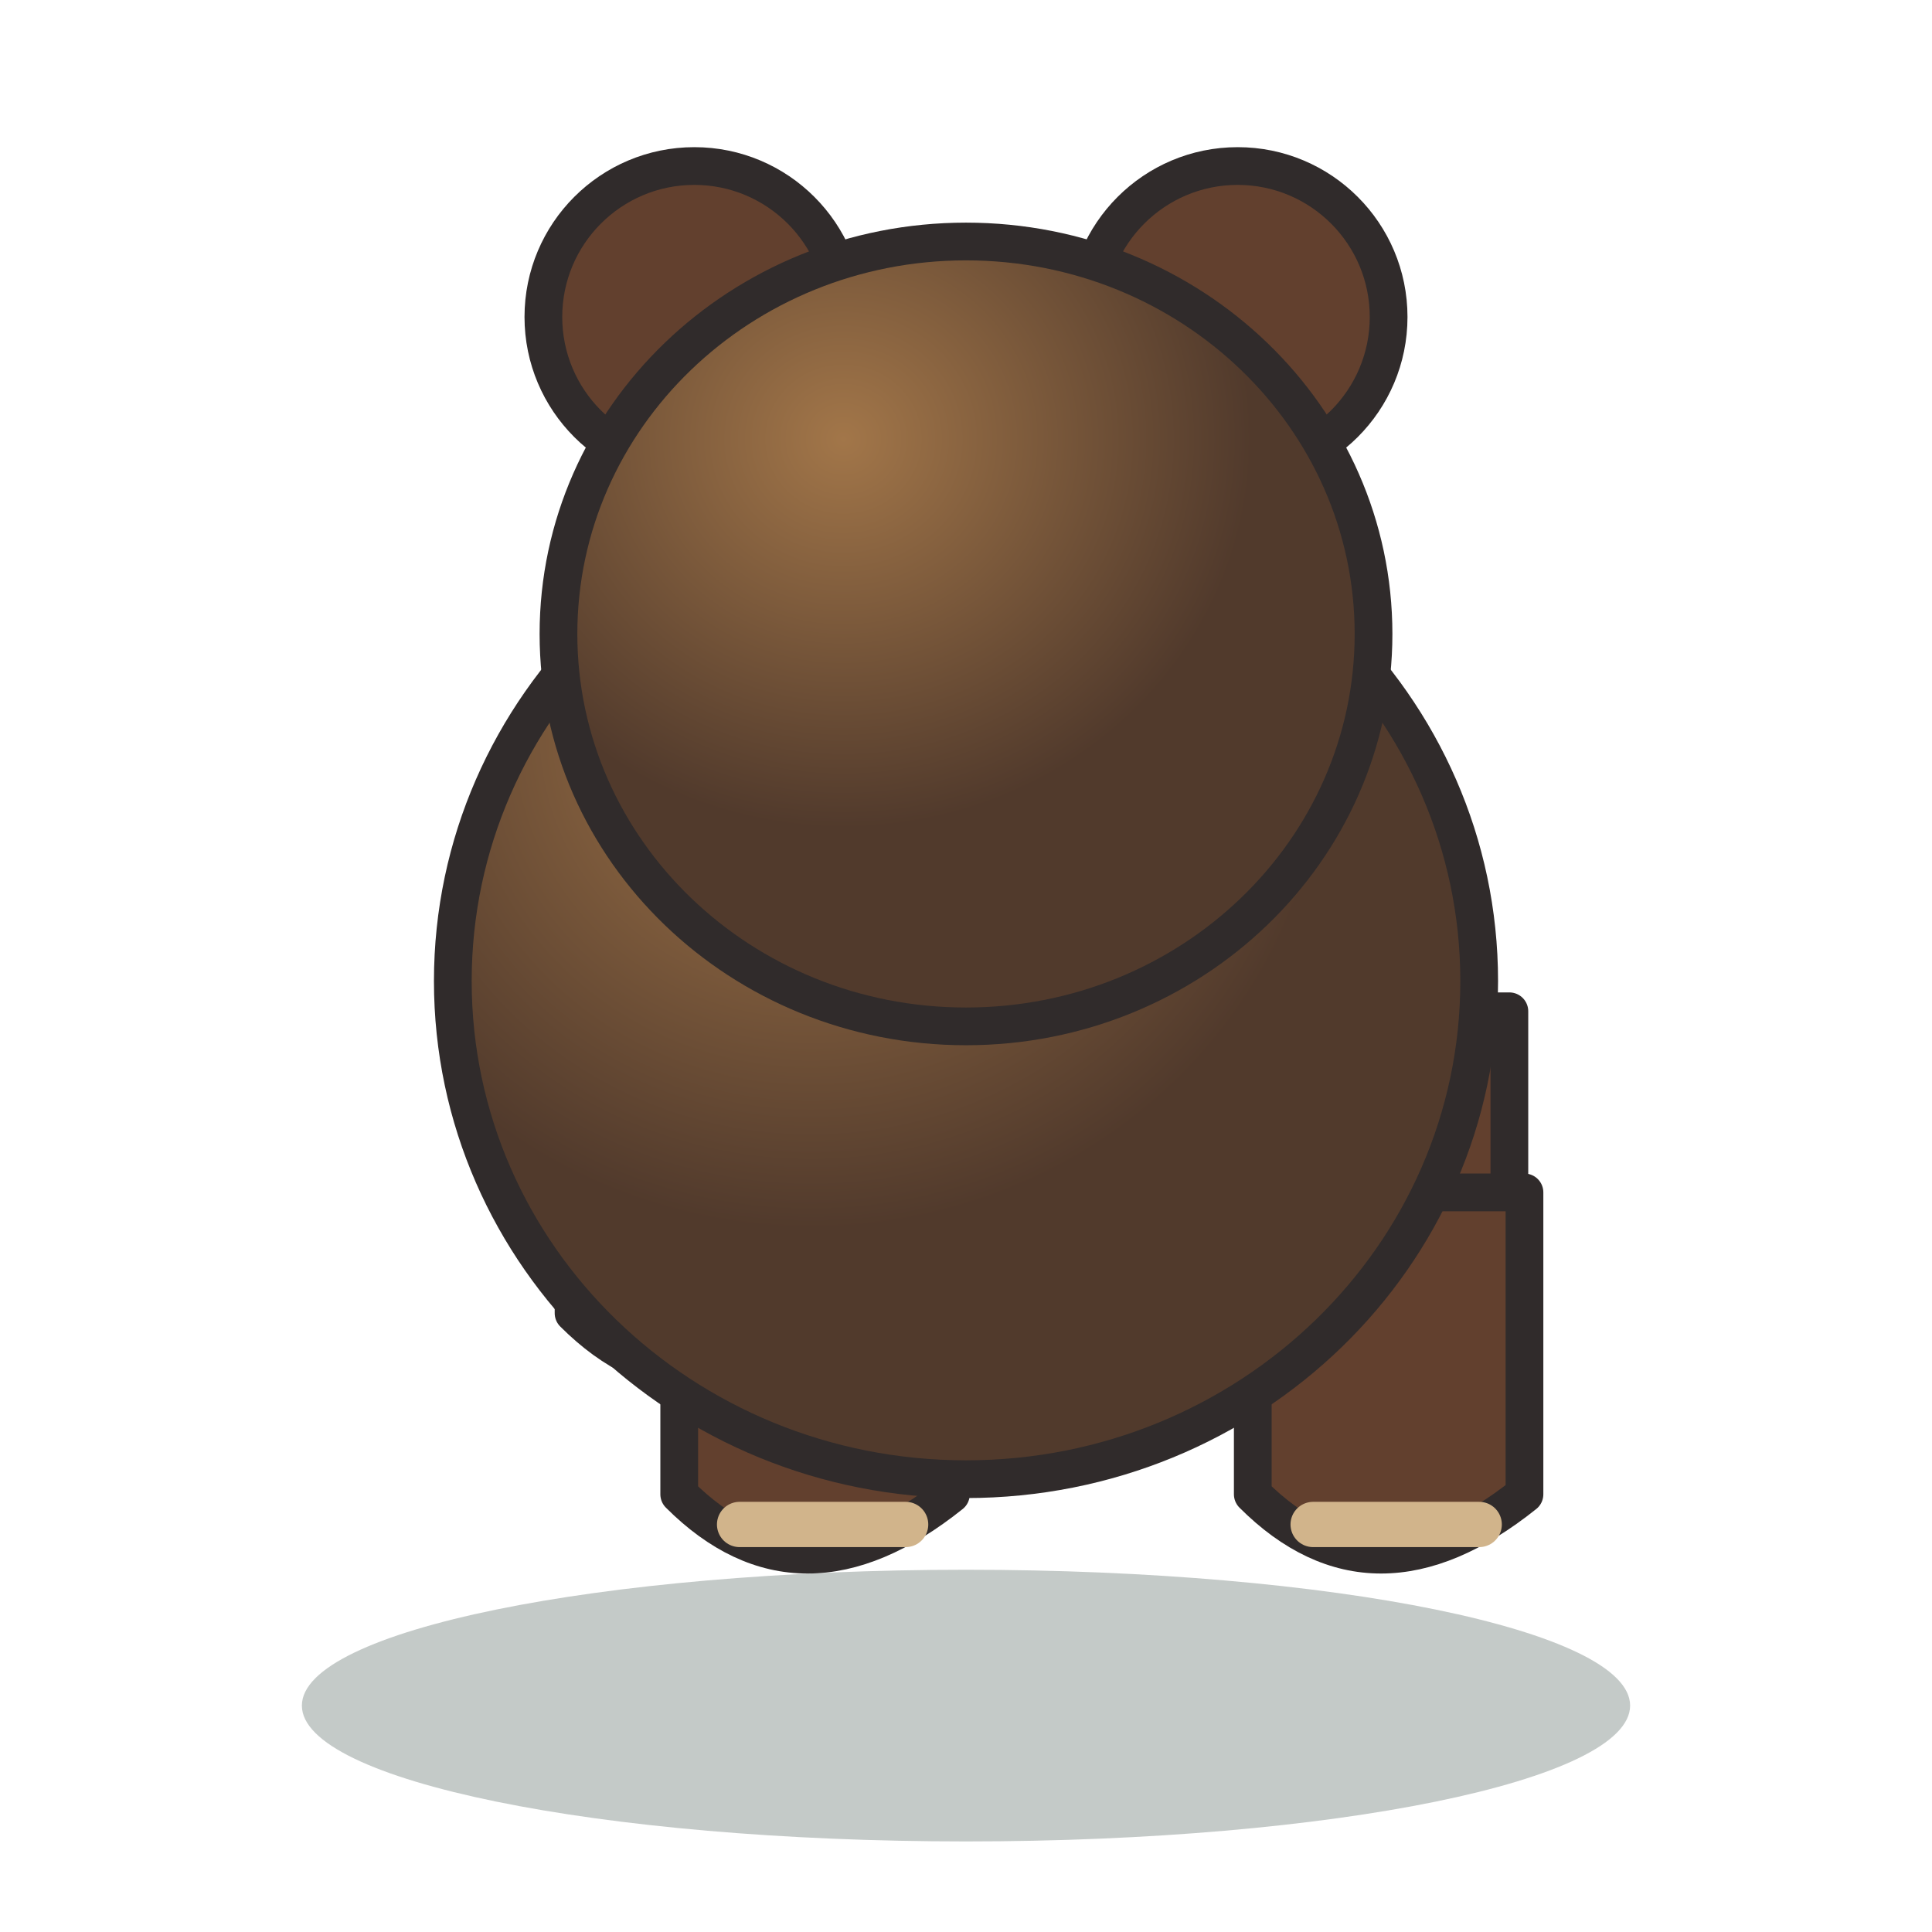
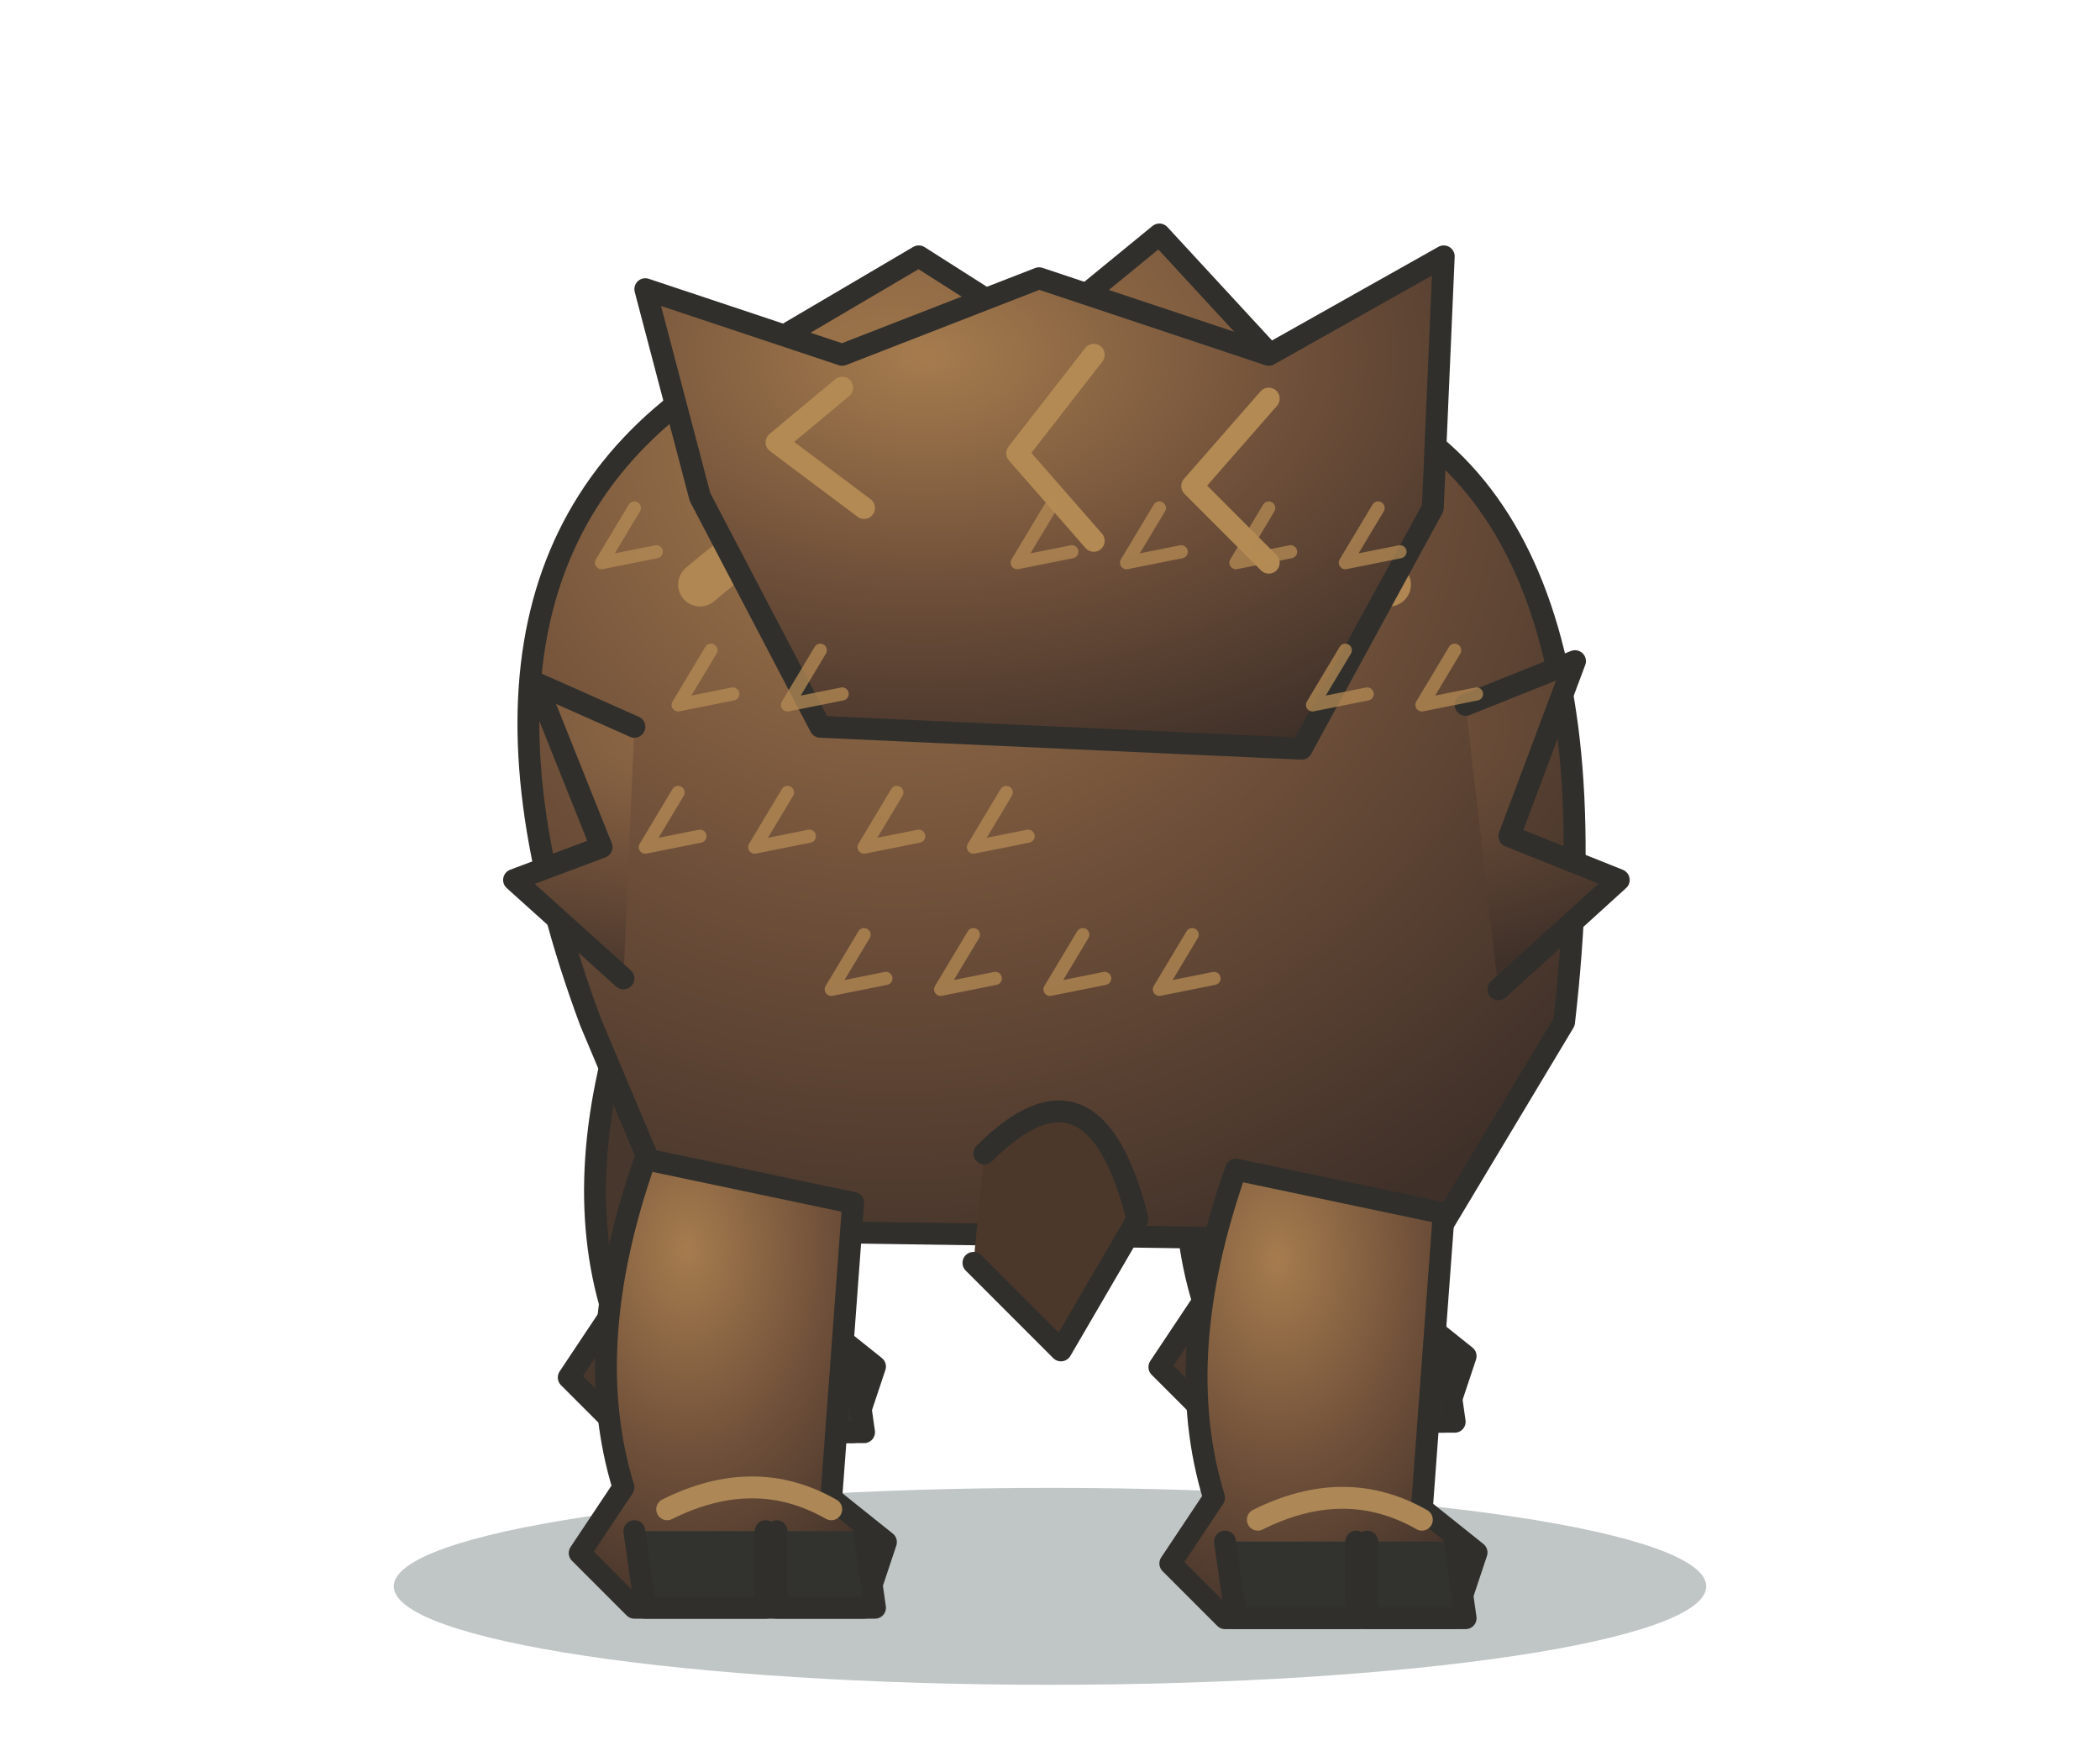
- <svg xmlns="http://www.w3.org/2000/svg" width="128" height="128" viewBox="0 0 128 128">
+ <svg xmlns="http://www.w3.org/2000/svg" width="192" height="160" viewBox="0 0 192 160">
  <defs>
-     <radialGradient id="body" cx=".35" cy=".25">
-       <stop stop-color="#a27649" />
-       <stop offset="1" stop-color="#513a2c" />
+     <radialGradient id="fur" cx=".35" cy=".2" r=".9">
+       <stop stop-color="#a67c4e" />
+       <stop offset=".5" stop-color="#71513a" />
+       <stop offset="1" stop-color="#3f3029" />
+     </radialGradient>
+     <radialGradient id="carapace" cx=".3" cy=".2">
+       <stop stop-color="#66798b" />
+       <stop offset=".45" stop-color="#343d58" />
+       <stop offset="1" stop-color="#1c2538" />
+     </radialGradient>
+     <linearGradient id="ivory" x2=".6" y2="1">
+       <stop stop-color="#ffedbd" />
+       <stop offset="1" stop-color="#b9a076" />
+     </linearGradient>
+     <radialGradient id="moss">
+       <stop stop-color="#a9b660" />
+       <stop offset="1" stop-color="#3c643f" />
    </radialGradient>
  </defs>
-   <ellipse cx="64" cy="113" rx="44" ry="9" fill="#152a24" opacity=".25" />
-   <g transform="" stroke="#302b2b" stroke-width="2.5" stroke-linejoin="round" stroke-linecap="round">
-     <path d="M38 67v20q8 8 18 0v-20z" fill="#62402e" />
-     <path d="M42 89h11" stroke="#d1b48b" stroke-width="3" />
-     <path d="M82 67v20q8 8 18 0v-20z" fill="#62402e" />
-     <path d="M86 89h11" stroke="#d1b48b" stroke-width="3" />
-     <path d="M45 79v20q8 8 18 0v-20z" fill="#62402e" />
-     <path d="M49 101h11" stroke="#d1b48b" stroke-width="3" />
-     <path d="M83 79v20q8 8 18 0v-20z" fill="#62402e" />
-     <path d="M87 101h11" stroke="#d1b48b" stroke-width="3" />
-     <ellipse cx="64" cy="65" rx="34" ry="33" fill="url(#body)" />
-     <path d="M40 42q18-17 43-4" fill="none" stroke="#ac7c4a" stroke-width="5" />
-     <circle cx="46" cy="21" r="10" fill="#62402e" />
-     <circle cx="82" cy="21" r="10" fill="#62402e" />
-     <ellipse cx="64" cy="42" rx="27" ry="26" fill="url(#body)" />
+   <ellipse cx="96" cy="145" rx="60" ry="9" fill="#142c27" opacity=".27" />
+   <g transform="translate(0 0.4330127)" stroke="#302f2b" stroke-width="2" stroke-linejoin="round" stroke-linecap="round">
+     <g transform="">
+       <g transform="translate(67 111.4763)">
+         <path d="M-9-22q-6 17-2 30l-4 6 5 5h21l2-6-5-4 2-27z" fill="#47372d" transform="scale(1 1)" />
+         <path d="M-7 10q8-4 15 0" fill="none" stroke="#ad8756" stroke-width="2" />
+         <path d="M-10 12l1 7H2v-7M3 12v7h9l-1-7" fill="#32332f" />
+       </g>
+       <g transform="translate(121 110.5237)">
+         <path d="M-9-22q-6 17-2 30l-4 6 5 5h21l2-6-5-4 2-27z" fill="#47372d" transform="scale(1 1)" />
+         <path d="M-7 10q8-4 15 0" fill="none" stroke="#ad8756" stroke-width="2" />
+         <path d="M-10 12l1 7H2v-7M3 12v7h9l-1-7" fill="#32332f" />
+       </g>
+       <path d="M54 93Q38 50 67 33l17-10 11 7 11-9 12 13q31 7 25 59l-12 20-69-1z" fill="url(#fur)" />
+       <path d="M58 66l-9-4 6 15-8 3 10 9M134 64l10-4-6 16 10 4-11 10" fill="url(#fur)" />
+       <path d="M64 53q28-24 63 0" fill="none" stroke="#b08752" stroke-width="4" />
+       <g transform="translate(68 127.5237)">
+         <path d="M-9-22q-6 17-2 30l-4 6 5 5h21l2-6-5-4 2-27z" fill="url(#fur)" transform="scale(1 1)" />
+         <path d="M-7 10q8-4 15 0" fill="none" stroke="#ad8756" stroke-width="2" />
+         <path d="M-10 12l1 7H2v-7M3 12v7h9l-1-7" fill="#32332f" />
+       </g>
+       <g transform="translate(122 128.4763)">
+         <path d="M-9-22q-6 17-2 30l-4 6 5 5h21l2-6-5-4 2-27z" fill="url(#fur)" transform="scale(1 1)" />
+         <path d="M-7 10q8-4 15 0" fill="none" stroke="#ad8756" stroke-width="2" />
+         <path d="M-10 12l1 7H2v-7M3 12v7h9l-1-7" fill="#32332f" />
+       </g>
+       <path d="M64 45l-5-19 18 6 18-7 21 7 16-9-1 23-12 22-44-2z" fill="url(#fur)" />
+       <path d="M77 35l-6 5 8 6M100 32l-7 9 7 8M116 36l-7 8 7 7" fill="none" stroke="#b38a53" stroke-width="2" />
+       <path d="M90 105q10-10 14 6l-7 12-8-8" fill="#4b382a" />
+       <path d="M58 46l-3 5 5-1" fill="none" stroke="#b58b54" stroke-width="1.2" opacity=".75" />
+       <path d="M75 59l-3 5 5-1" fill="none" stroke="#b58b54" stroke-width="1.2" opacity=".75" />
+       <path d="M92 72l-3 5 5-1" fill="none" stroke="#b58b54" stroke-width="1.2" opacity=".75" />
+       <path d="M109 85l-3 5 5-1" fill="none" stroke="#b58b54" stroke-width="1.2" opacity=".75" />
+       <path d="M126 46l-3 5 5-1" fill="none" stroke="#b58b54" stroke-width="1.2" opacity=".75" />
+       <path d="M65 59l-3 5 5-1" fill="none" stroke="#b58b54" stroke-width="1.2" opacity=".75" />
+       <path d="M82 72l-3 5 5-1" fill="none" stroke="#b58b54" stroke-width="1.2" opacity=".75" />
+       <path d="M99 85l-3 5 5-1" fill="none" stroke="#b58b54" stroke-width="1.2" opacity=".75" />
+       <path d="M116 46l-3 5 5-1" fill="none" stroke="#b58b54" stroke-width="1.2" opacity=".75" />
+       <path d="M133 59l-3 5 5-1" fill="none" stroke="#b58b54" stroke-width="1.2" opacity=".75" />
+       <path d="M72 72l-3 5 5-1" fill="none" stroke="#b58b54" stroke-width="1.2" opacity=".75" />
+       <path d="M89 85l-3 5 5-1" fill="none" stroke="#b58b54" stroke-width="1.2" opacity=".75" />
+       <path d="M106 46l-3 5 5-1" fill="none" stroke="#b58b54" stroke-width="1.2" opacity=".75" />
+       <path d="M123 59l-3 5 5-1" fill="none" stroke="#b58b54" stroke-width="1.2" opacity=".75" />
+       <path d="M62 72l-3 5 5-1" fill="none" stroke="#b58b54" stroke-width="1.2" opacity=".75" />
+       <path d="M79 85l-3 5 5-1" fill="none" stroke="#b58b54" stroke-width="1.2" opacity=".75" />
+       <path d="M96 46l-3 5 5-1" fill="none" stroke="#b58b54" stroke-width="1.2" opacity=".75" />
+     </g>
  </g>
</svg>
